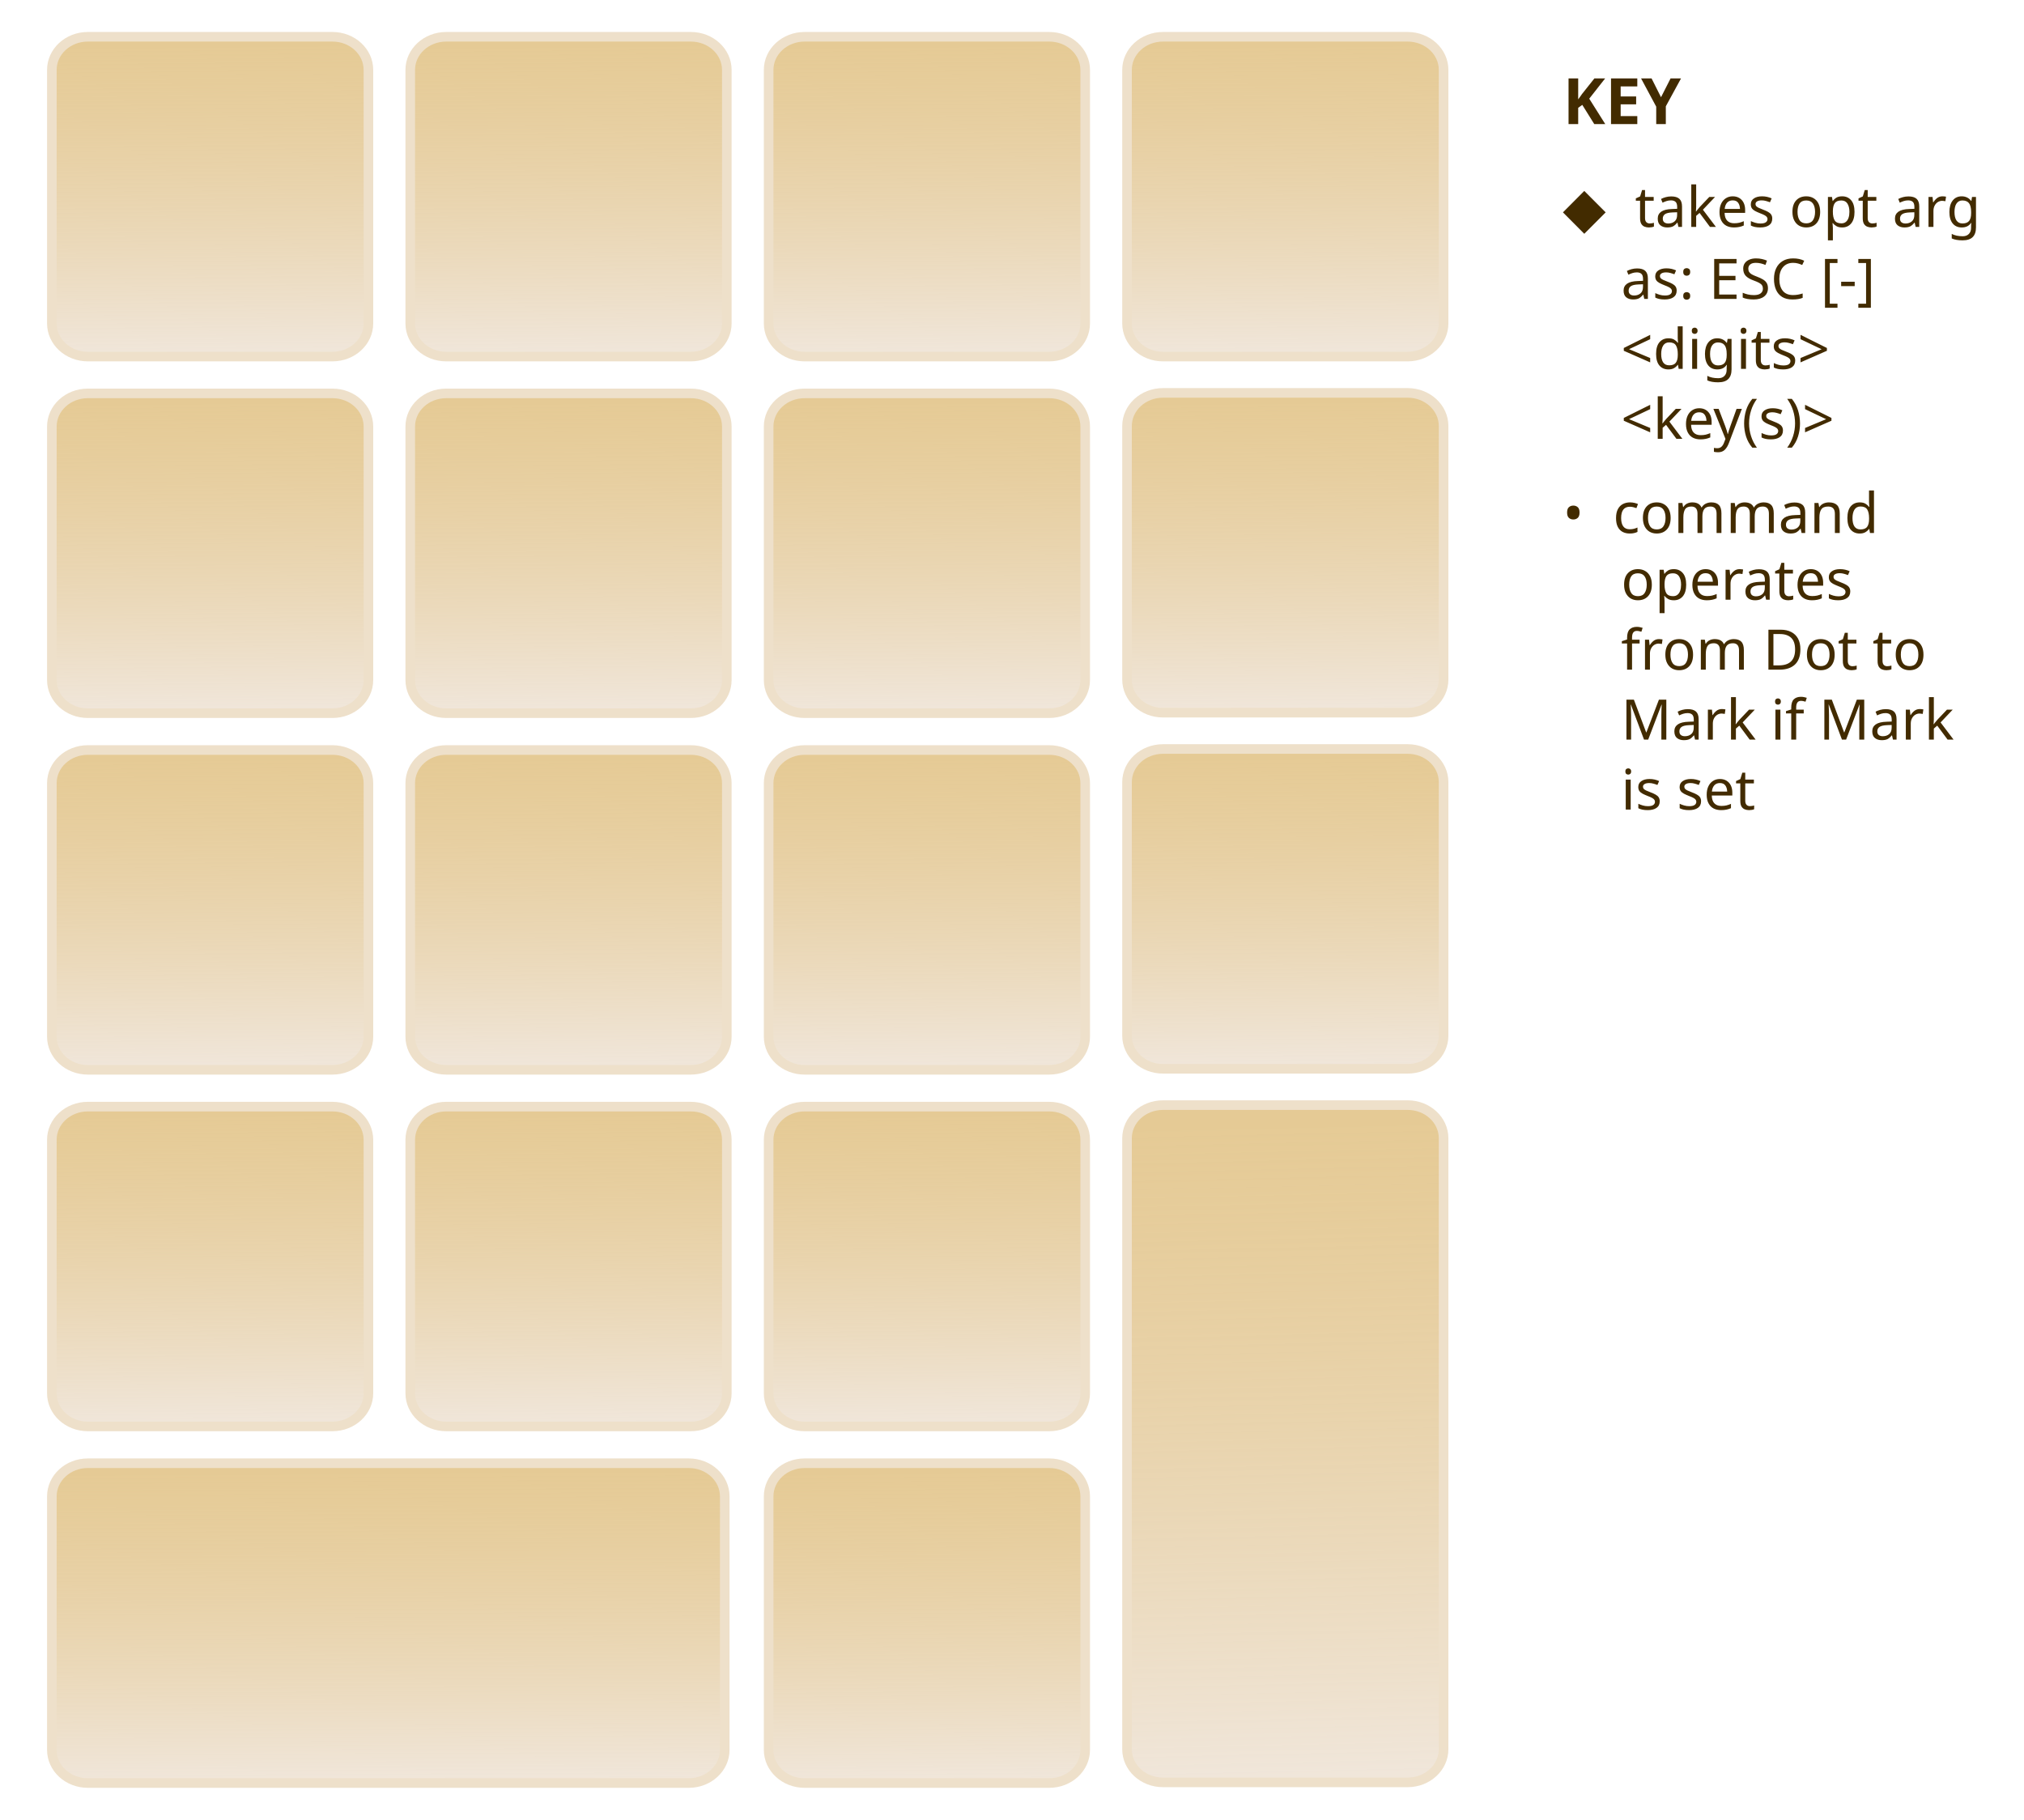
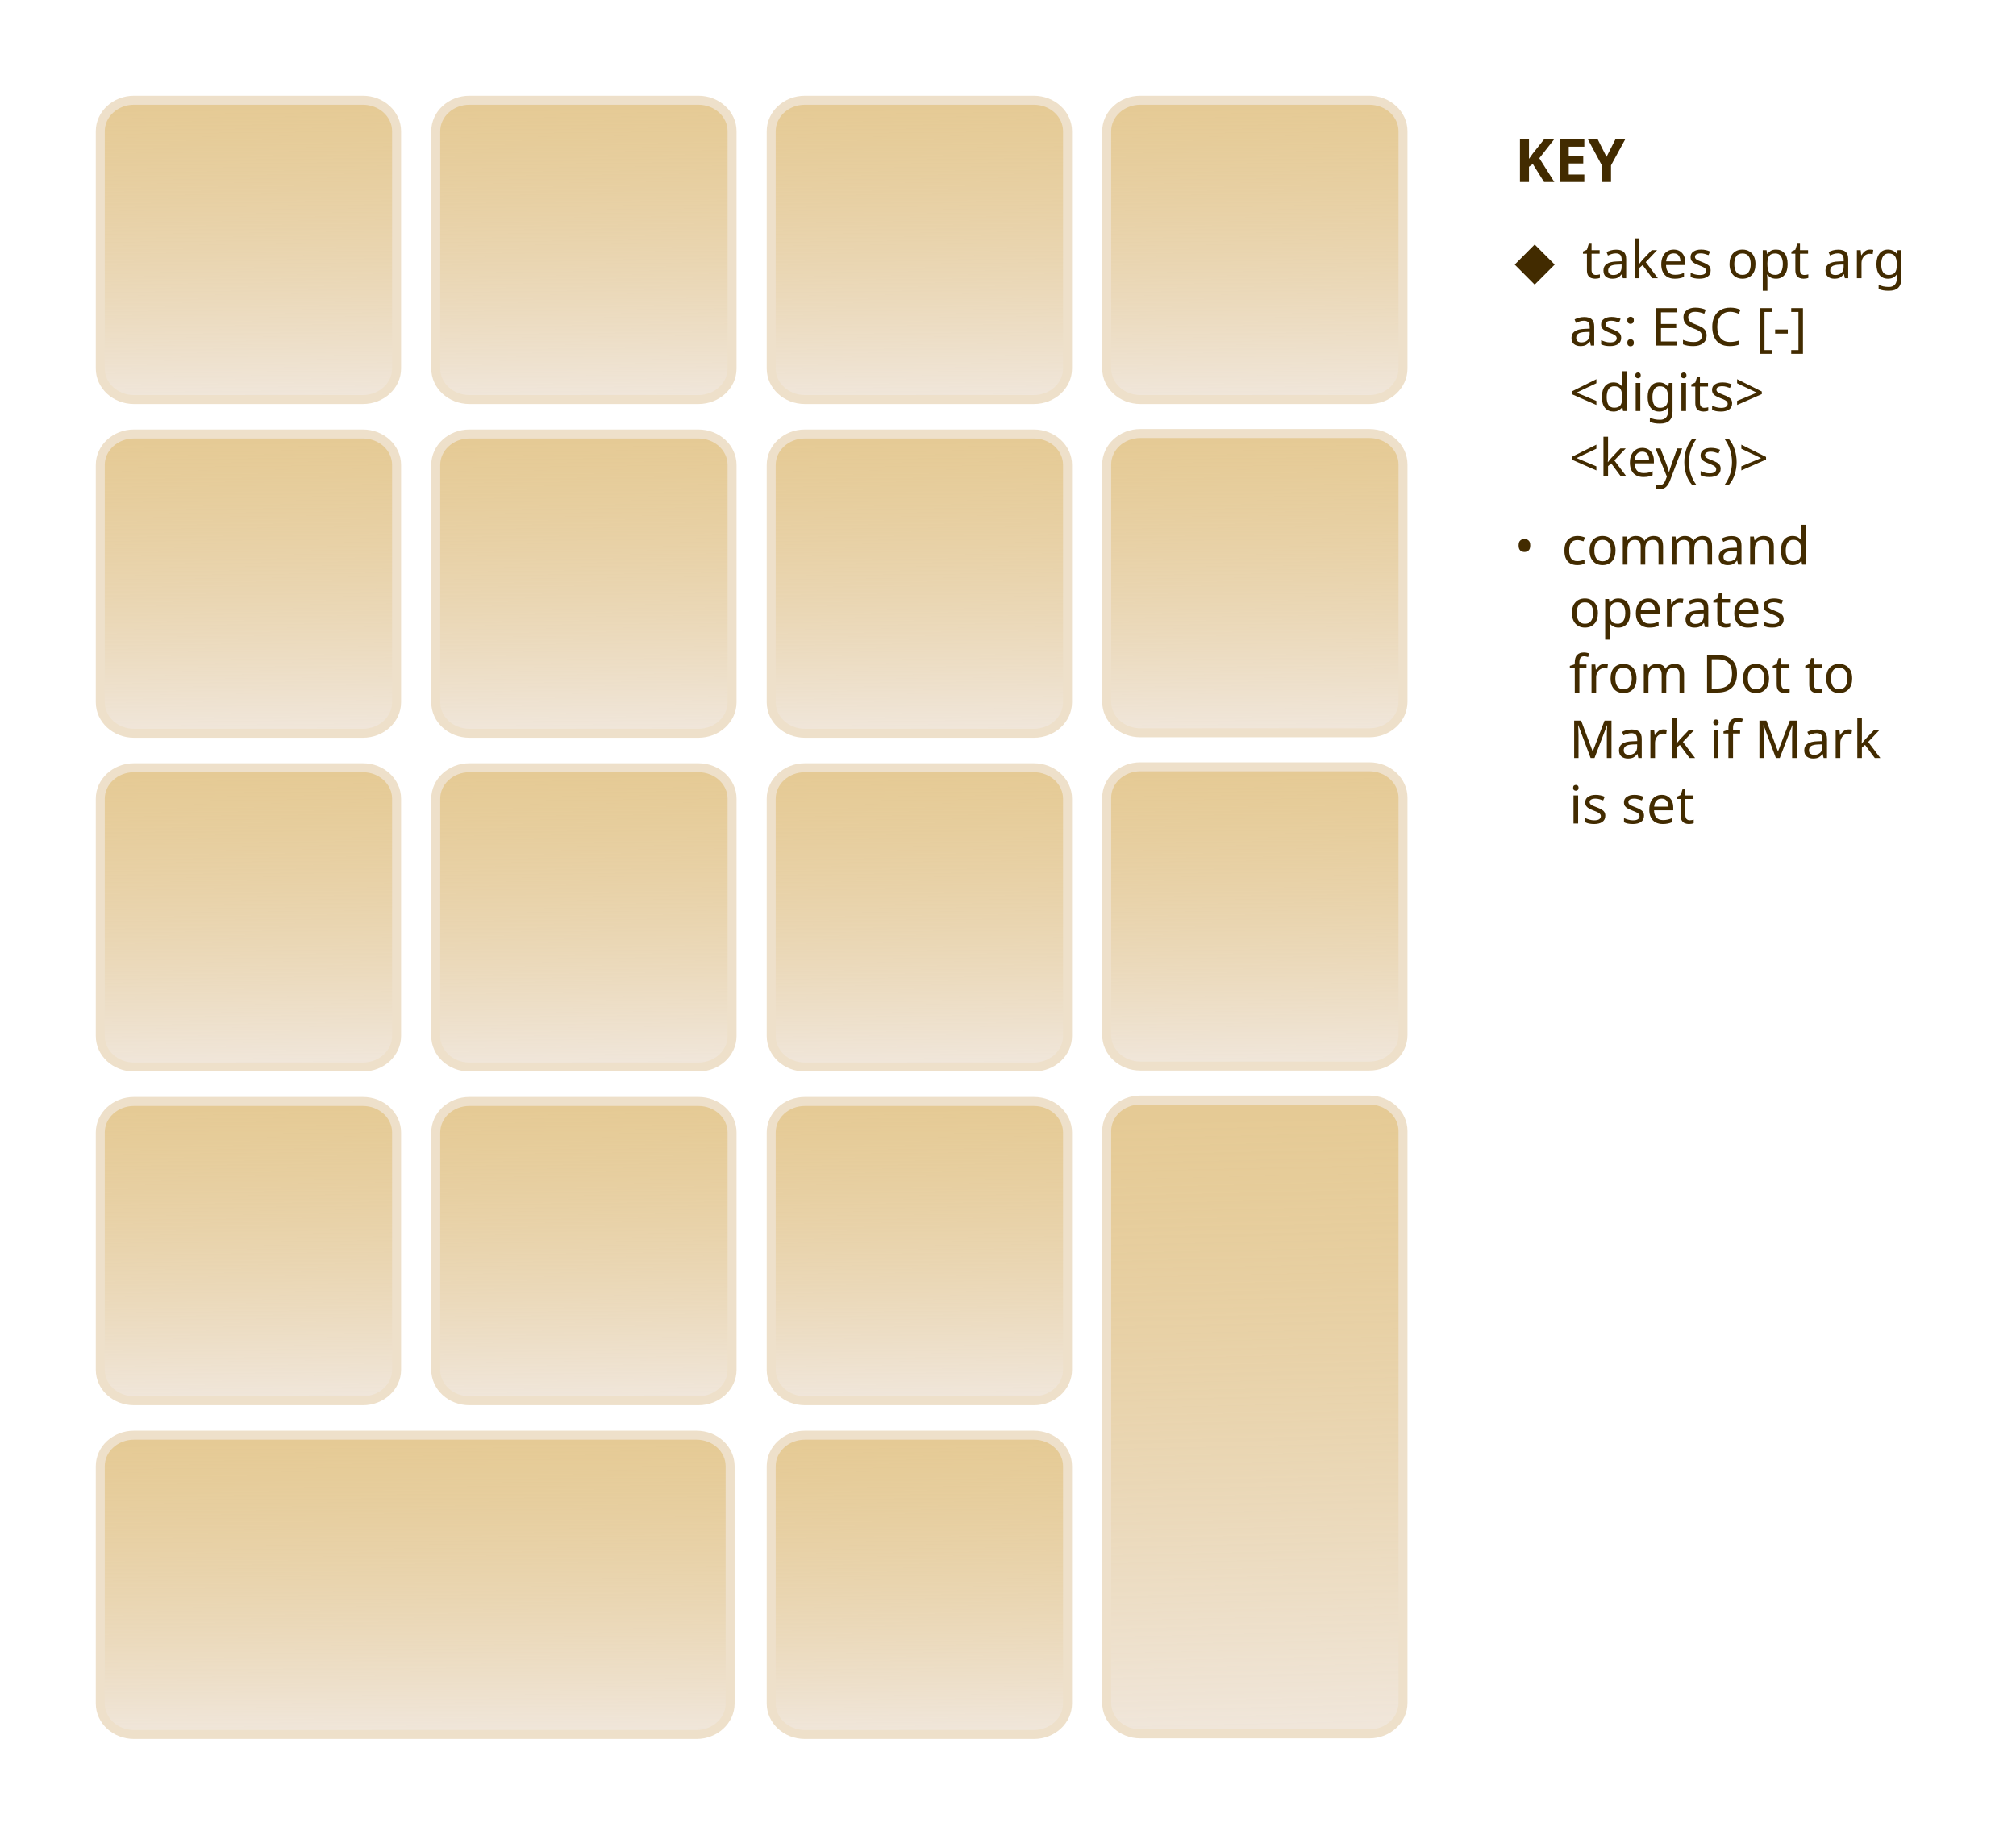
- <svg xmlns="http://www.w3.org/2000/svg" xmlns:xlink="http://www.w3.org/1999/xlink" width="632.941" height="569.081" viewBox="0 0 632.941 569.081" id="svg2" version="1.1">
+ <svg xmlns="http://www.w3.org/2000/svg" xmlns:xlink="http://www.w3.org/1999/xlink" width="673.514" height="613.081" viewBox="0 0 673.514 613.081" id="svg2" version="1.1">
  <defs id="defs4">
    <linearGradient id="linearGradient4138">
      <stop style="stop-color:#dbb56a;stop-opacity:0.708" offset="0" id="stop4140" />
      <stop style="stop-color:#f0e6da;stop-opacity:1" offset="1" id="stop4142" />
    </linearGradient>
    <linearGradient xlink:href="#linearGradient4138" id="linearGradient4144" x1="153.543" y1="135.144" x2="154.553" y2="231.108" gradientUnits="userSpaceOnUse" gradientTransform="translate(-72.93148,8.918583)" />
    <linearGradient xlink:href="#linearGradient4138" id="linearGradient4254" gradientUnits="userSpaceOnUse" gradientTransform="translate(39.14298,8.918583)" x1="153.543" y1="135.144" x2="154.553" y2="231.108" />
    <linearGradient xlink:href="#linearGradient4138" id="linearGradient4272" gradientUnits="userSpaceOnUse" gradientTransform="translate(151.2174,8.918583)" x1="153.543" y1="135.144" x2="154.553" y2="231.108" />
    <linearGradient xlink:href="#linearGradient4138" id="linearGradient4324" gradientUnits="userSpaceOnUse" gradientTransform="translate(-72.93148,120.4374)" x1="153.543" y1="135.144" x2="154.553" y2="231.108" />
    <linearGradient xlink:href="#linearGradient4138" id="linearGradient4326" gradientUnits="userSpaceOnUse" gradientTransform="translate(39.14298,120.4374)" x1="153.543" y1="135.144" x2="154.553" y2="231.108" />
    <linearGradient xlink:href="#linearGradient4138" id="linearGradient4328" gradientUnits="userSpaceOnUse" gradientTransform="translate(151.2174,120.4374)" x1="153.543" y1="135.144" x2="154.553" y2="231.108" />
    <linearGradient xlink:href="#linearGradient4138" id="linearGradient4380" gradientUnits="userSpaceOnUse" gradientTransform="translate(-72.93148,231.9563)" x1="153.543" y1="135.144" x2="154.553" y2="231.108" />
    <linearGradient xlink:href="#linearGradient4138" id="linearGradient4382" gradientUnits="userSpaceOnUse" gradientTransform="translate(39.14298,231.9563)" x1="153.543" y1="135.144" x2="154.553" y2="231.108" />
    <linearGradient xlink:href="#linearGradient4138" id="linearGradient4384" gradientUnits="userSpaceOnUse" gradientTransform="translate(151.2174,231.9563)" x1="153.543" y1="135.144" x2="154.553" y2="231.108" />
    <linearGradient xlink:href="#linearGradient4138" id="linearGradient4434" gradientUnits="userSpaceOnUse" gradientTransform="translate(263.2919,8.761662)" x1="153.543" y1="135.144" x2="154.553" y2="231.108" />
    <linearGradient xlink:href="#linearGradient4138" id="linearGradient4436" gradientUnits="userSpaceOnUse" gradientTransform="translate(263.2919,120.1236)" x1="153.543" y1="135.144" x2="154.553" y2="231.108" />
    <linearGradient xlink:href="#linearGradient4138" id="linearGradient4438" gradientUnits="userSpaceOnUse" gradientTransform="matrix(1,0,0,2.1178,263.2919,83.80932)" x1="153.543" y1="135.144" x2="154.553" y2="231.108" />
    <linearGradient xlink:href="#linearGradient4138" id="linearGradient4504" gradientUnits="userSpaceOnUse" gradientTransform="matrix(2.125599,0,0,1,-190.0452,343.4752)" x1="153.543" y1="135.144" x2="154.553" y2="231.108" />
    <linearGradient xlink:href="#linearGradient4138" id="linearGradient4508" gradientUnits="userSpaceOnUse" gradientTransform="translate(151.2174,343.4752)" x1="153.543" y1="135.144" x2="154.553" y2="231.108" />
    <linearGradient xlink:href="#linearGradient4138" id="linearGradient4611" gradientUnits="userSpaceOnUse" gradientTransform="translate(-72.93148,-102.6003)" x1="153.543" y1="135.144" x2="154.553" y2="231.108" />
    <linearGradient xlink:href="#linearGradient4138" id="linearGradient4613" gradientUnits="userSpaceOnUse" gradientTransform="translate(39.14298,-102.6003)" x1="153.543" y1="135.144" x2="154.553" y2="231.108" />
    <linearGradient xlink:href="#linearGradient4138" id="linearGradient4615" gradientUnits="userSpaceOnUse" gradientTransform="translate(151.2174,-102.6003)" x1="153.543" y1="135.144" x2="154.553" y2="231.108" />
    <linearGradient xlink:href="#linearGradient4138" id="linearGradient4617" gradientUnits="userSpaceOnUse" gradientTransform="translate(263.2919,-102.6003)" x1="153.543" y1="135.144" x2="154.553" y2="231.108" />
  </defs>
-   <g id="layer5" style="display:inline">
+   <g id="layer5" style="display:inline" transform="translate(17.28279,22)">
    <rect transform="translate(-14.89703,-18.01296)" style="opacity:1;fill:url(#linearGradient4144);fill-opacity:1;fill-rule:nonzero;stroke:#eee0ca;stroke-width:3;stroke-linejoin:round;stroke-miterlimit:4;stroke-dasharray:none;stroke-opacity:1" id="rect4136" width="98.995" height="100.005" x="31.114" y="141.032" ry="10.357" rx="11.25" />
    <rect transform="translate(-14.89703,-18.01296)" rx="11.25" ry="10.357" y="141.032" x="143.189" height="100.005" width="98.995" id="rect4240" style="opacity:1;fill:url(#linearGradient4254);fill-opacity:1;fill-rule:nonzero;stroke:#eee0ca;stroke-width:3;stroke-linejoin:round;stroke-miterlimit:4;stroke-dasharray:none;stroke-opacity:1" />
    <rect transform="translate(-14.89703,-18.01296)" style="opacity:1;fill:url(#linearGradient4272);fill-opacity:1;fill-rule:nonzero;stroke:#eee0ca;stroke-width:3;stroke-linejoin:round;stroke-miterlimit:4;stroke-dasharray:none;stroke-opacity:1" id="rect4258" width="98.995" height="100.005" x="255.263" y="141.032" ry="10.357" rx="11.25" />
    <rect transform="translate(-14.89703,-18.01296)" rx="11.25" ry="10.357" y="252.551" x="31.114" height="100.005" width="98.995" id="rect4278" style="opacity:1;fill:url(#linearGradient4324);fill-opacity:1;fill-rule:nonzero;stroke:#eee0ca;stroke-width:3;stroke-linejoin:round;stroke-miterlimit:4;stroke-dasharray:none;stroke-opacity:1" />
    <rect transform="translate(-14.89703,-18.01296)" style="opacity:1;fill:url(#linearGradient4326);fill-opacity:1;fill-rule:nonzero;stroke:#eee0ca;stroke-width:3;stroke-linejoin:round;stroke-miterlimit:4;stroke-dasharray:none;stroke-opacity:1" id="rect4294" width="98.995" height="100.005" x="143.189" y="252.551" ry="10.357" rx="11.25" />
    <rect transform="translate(-14.89703,-18.01296)" rx="11.25" ry="10.357" y="252.551" x="255.263" height="100.005" width="98.995" id="rect4310" style="opacity:1;fill:url(#linearGradient4328);fill-opacity:1;fill-rule:nonzero;stroke:#eee0ca;stroke-width:3;stroke-linejoin:round;stroke-miterlimit:4;stroke-dasharray:none;stroke-opacity:1" />
    <rect transform="translate(-14.89703,-18.01296)" style="opacity:1;fill:url(#linearGradient4380);fill-opacity:1;fill-rule:nonzero;stroke:#eee0ca;stroke-width:3;stroke-linejoin:round;stroke-miterlimit:4;stroke-dasharray:none;stroke-opacity:1" id="rect4334" width="98.995" height="100.005" x="31.114" y="364.07" ry="10.357" rx="11.25" />
    <rect transform="translate(-14.89703,-18.01296)" rx="11.25" ry="10.357" y="364.07" x="143.189" height="100.005" width="98.995" id="rect4350" style="opacity:1;fill:url(#linearGradient4382);fill-opacity:1;fill-rule:nonzero;stroke:#eee0ca;stroke-width:3;stroke-linejoin:round;stroke-miterlimit:4;stroke-dasharray:none;stroke-opacity:1" />
    <rect transform="translate(-14.89703,-18.01296)" style="opacity:1;fill:url(#linearGradient4384);fill-opacity:1;fill-rule:nonzero;stroke:#eee0ca;stroke-width:3;stroke-linejoin:round;stroke-miterlimit:4;stroke-dasharray:none;stroke-opacity:1" id="rect4366" width="98.995" height="100.005" x="255.263" y="364.07" ry="10.357" rx="11.25" />
    <rect transform="translate(-14.89703,-18.01296)" rx="11.25" ry="10.357" y="140.875" x="367.338" height="100.005" width="98.995" id="rect4388" style="opacity:1;fill:url(#linearGradient4434);fill-opacity:1;fill-rule:nonzero;stroke:#eee0ca;stroke-width:3;stroke-linejoin:round;stroke-miterlimit:4;stroke-dasharray:none;stroke-opacity:1" />
    <rect transform="translate(-14.89703,-18.01296)" style="opacity:1;fill:url(#linearGradient4436);fill-opacity:1;fill-rule:nonzero;stroke:#eee0ca;stroke-width:3;stroke-linejoin:round;stroke-miterlimit:4;stroke-dasharray:none;stroke-opacity:1" id="rect4404" width="98.995" height="100.005" x="367.338" y="252.237" ry="10.357" rx="11.25" />
    <rect transform="translate(-14.89703,-18.01296)" rx="11.25" ry="10.357" y="363.599" x="367.338" height="211.791" width="98.995" id="rect4420" style="opacity:1;fill:url(#linearGradient4438);fill-opacity:1;fill-rule:nonzero;stroke:#eee0ca;stroke-width:3;stroke-linejoin:round;stroke-miterlimit:4;stroke-dasharray:none;stroke-opacity:1" />
    <rect transform="translate(-14.89703,-18.01296)" rx="11.25" ry="10.357" y="475.588" x="31.114" height="100.005" width="210.424" id="rect4442" style="opacity:1;fill:url(#linearGradient4504);fill-opacity:1;fill-rule:nonzero;stroke:#eee0ca;stroke-width:3;stroke-linejoin:round;stroke-miterlimit:4;stroke-dasharray:none;stroke-opacity:1" />
    <rect transform="translate(-14.89703,-18.01296)" rx="11.25" ry="10.357" y="475.588" x="255.263" height="100.005" width="98.995" id="rect4474" style="opacity:1;fill:url(#linearGradient4508);fill-opacity:1;fill-rule:nonzero;stroke:#eee0ca;stroke-width:3;stroke-linejoin:round;stroke-miterlimit:4;stroke-dasharray:none;stroke-opacity:1" />
    <rect transform="translate(-14.89703,-18.01296)" rx="11.25" ry="10.357" y="29.513" x="31.114" height="100.005" width="98.995" id="rect4549" style="opacity:1;fill:url(#linearGradient4611);fill-opacity:1;fill-rule:nonzero;stroke:#eee0ca;stroke-width:3;stroke-linejoin:round;stroke-miterlimit:4;stroke-dasharray:none;stroke-opacity:1" />
    <rect transform="translate(-14.89703,-18.01296)" style="opacity:1;fill:url(#linearGradient4613);fill-opacity:1;fill-rule:nonzero;stroke:#eee0ca;stroke-width:3;stroke-linejoin:round;stroke-miterlimit:4;stroke-dasharray:none;stroke-opacity:1" id="rect4565" width="98.995" height="100.005" x="143.189" y="29.513" ry="10.357" rx="11.25" />
    <rect transform="translate(-14.89703,-18.01296)" rx="11.25" ry="10.357" y="29.513" x="255.263" height="100.005" width="98.995" id="rect4581" style="opacity:1;fill:url(#linearGradient4615);fill-opacity:1;fill-rule:nonzero;stroke:#eee0ca;stroke-width:3;stroke-linejoin:round;stroke-miterlimit:4;stroke-dasharray:none;stroke-opacity:1" />
    <rect transform="translate(-14.89703,-18.01296)" style="opacity:1;fill:url(#linearGradient4617);fill-opacity:1;fill-rule:nonzero;stroke:#eee0ca;stroke-width:3;stroke-linejoin:round;stroke-miterlimit:4;stroke-dasharray:none;stroke-opacity:1" id="rect4597" width="98.995" height="100.005" x="367.338" y="29.513" ry="10.357" rx="11.25" />
  </g>
-   <g id="layer6" style="display:inline">
+   <g id="layer6" style="display:inline" transform="translate(17.28279,22)">
    <flowRoot xml:space="preserve" id="flowRoot4217" style="font-style:normal;font-variant:normal;font-weight:normal;font-stretch:normal;font-size:20px;line-height:125%;font-family:Verdana;-inkscape-font-specification:Verdana;letter-spacing:0px;word-spacing:0px;opacity:1;fill:#422b00;fill-opacity:1;stroke:none;stroke-width:1px;stroke-linecap:butt;stroke-linejoin:miter;stroke-opacity:1" transform="translate(-86.06075,-4.043613)">
      <flowRegion id="flowRegion4219">
        <rect id="rect4221" width="86.786" height="87.679" x="110" y="137.719" style="font-style:normal;font-variant:normal;font-weight:normal;font-stretch:normal;font-size:20px;font-family:Verdana;-inkscape-font-specification:Verdana;fill:#422b00;fill-opacity:1" />
      </flowRegion>
      <flowPara id="flowPara4223" style="font-style:normal;font-variant:normal;font-weight:bold;font-stretch:normal;font-size:22.5px;font-family:Verdana;-inkscape-font-specification:Verdana;text-align:center;text-anchor:middle;fill:#422b00;fill-opacity:1">7</flowPara>
      <flowPara style="font-style:normal;font-variant:normal;font-weight:normal;font-stretch:normal;font-size:20px;font-family:Verdana;-inkscape-font-specification:Verdana;text-align:center;text-anchor:middle;fill:#422b00;fill-opacity:1" id="flowPara4227">Open</flowPara>
      <flowPara id="flowPara4623" style="font-style:normal;font-variant:normal;font-weight:normal;font-stretch:normal;font-size:20px;font-family:Verdana;-inkscape-font-specification:Verdana;text-align:center;text-anchor:middle;fill:#422b00;fill-opacity:1">Line◆</flowPara>
    </flowRoot>
    <flowRoot transform="translate(26.01371,-4.043613)" style="font-style:normal;font-variant:normal;font-weight:normal;font-stretch:normal;font-size:20px;line-height:125%;font-family:Verdana;-inkscape-font-specification:Verdana;letter-spacing:0px;word-spacing:0px;opacity:1;fill:#422b00;fill-opacity:1;stroke:none;stroke-width:1px;stroke-linecap:butt;stroke-linejoin:miter;stroke-opacity:1" id="flowRoot4242" xml:space="preserve">
      <flowRegion id="flowRegion4244">
        <rect y="137.719" x="110" height="87.679" width="86.786" id="rect4246" style="font-style:normal;font-variant:normal;font-weight:normal;font-stretch:normal;font-size:20px;font-family:Verdana;-inkscape-font-specification:Verdana;fill:#422b00;fill-opacity:1" />
      </flowRegion>
      <flowPara style="font-style:normal;font-variant:normal;font-weight:bold;font-stretch:normal;font-size:22.5px;font-family:Verdana;-inkscape-font-specification:Verdana;text-align:center;text-anchor:middle;fill:#422b00;fill-opacity:1" id="flowPara4248">8</flowPara>
      <flowPara id="flowPara4252" style="font-style:normal;font-variant:normal;font-weight:normal;font-stretch:normal;font-size:20px;font-family:Verdana;-inkscape-font-specification:Verdana;text-align:center;text-anchor:middle;fill:#422b00;fill-opacity:1">Page◆</flowPara>
    </flowRoot>
    <flowRoot xml:space="preserve" id="flowRoot4260" style="font-style:normal;font-variant:normal;font-weight:normal;font-stretch:normal;font-size:20px;line-height:125%;font-family:Verdana;-inkscape-font-specification:Verdana;letter-spacing:0px;word-spacing:0px;opacity:1;fill:#422b00;fill-opacity:1;stroke:none;stroke-width:1px;stroke-linecap:butt;stroke-linejoin:miter;stroke-opacity:1" transform="translate(138.0882,-4.043613)">
      <flowRegion id="flowRegion4262">
        <rect id="rect4264" width="86.786" height="87.679" x="110" y="137.719" style="font-style:normal;font-variant:normal;font-weight:normal;font-stretch:normal;font-size:20px;font-family:Verdana;-inkscape-font-specification:Verdana;fill:#422b00;fill-opacity:1" />
      </flowRegion>
      <flowPara id="flowPara4266" style="font-style:normal;font-variant:normal;font-weight:bold;font-stretch:normal;font-size:22.5px;font-family:Verdana;-inkscape-font-specification:Verdana;text-align:center;text-anchor:middle;fill:#422b00;fill-opacity:1">9</flowPara>
      <flowPara style="font-style:normal;font-variant:normal;font-weight:normal;font-stretch:normal;font-size:20px;font-family:Verdana;-inkscape-font-specification:Verdana;text-align:center;text-anchor:middle;fill:#422b00;fill-opacity:1" id="flowPara4270">Mark/</flowPara>
      <flowPara id="flowPara4629" style="font-style:normal;font-variant:normal;font-weight:normal;font-stretch:normal;font-size:20px;font-family:Verdana;-inkscape-font-specification:Verdana;text-align:center;text-anchor:middle;fill:#422b00;fill-opacity:1">Quote◆</flowPara>
    </flowRoot>
    <flowRoot transform="translate(-86.06075,107.4753)" style="font-style:normal;font-variant:normal;font-weight:normal;font-stretch:normal;font-size:20px;line-height:125%;font-family:Verdana;-inkscape-font-specification:Verdana;letter-spacing:0px;word-spacing:0px;opacity:1;fill:#422b00;fill-opacity:1;stroke:none;stroke-width:1px;stroke-linecap:butt;stroke-linejoin:miter;stroke-opacity:1" id="flowRoot4280" xml:space="preserve">
      <flowRegion id="flowRegion4282">
        <rect y="137.719" x="110" height="87.679" width="86.786" id="rect4284" style="font-style:normal;font-variant:normal;font-weight:normal;font-stretch:normal;font-size:20px;font-family:Verdana;-inkscape-font-specification:Verdana;fill:#422b00;fill-opacity:1" />
      </flowRegion>
      <flowPara style="font-style:normal;font-variant:normal;font-weight:bold;font-stretch:normal;font-size:22.5px;font-family:Verdana;-inkscape-font-specification:Verdana;text-align:center;text-anchor:middle;fill:#422b00;fill-opacity:1" id="flowPara4286">4</flowPara>
      <flowPara id="flowPara4290" style="font-style:normal;font-variant:normal;font-weight:normal;font-stretch:normal;font-size:20px;font-family:Verdana;-inkscape-font-specification:Verdana;text-align:center;text-anchor:middle;fill:#422b00;fill-opacity:1">Up</flowPara>
      <flowPara id="flowPara4633" style="font-style:normal;font-variant:normal;font-weight:normal;font-stretch:normal;font-size:20px;font-family:Verdana;-inkscape-font-specification:Verdana;text-align:center;text-anchor:middle;fill:#422b00;fill-opacity:1">Line◆</flowPara>
    </flowRoot>
    <flowRoot xml:space="preserve" id="flowRoot4296" style="font-style:normal;font-variant:normal;font-weight:normal;font-stretch:normal;font-size:20px;line-height:125%;font-family:Verdana;-inkscape-font-specification:Verdana;letter-spacing:0px;word-spacing:0px;opacity:1;fill:#422b00;fill-opacity:1;stroke:none;stroke-width:1px;stroke-linecap:butt;stroke-linejoin:miter;stroke-opacity:1" transform="translate(26.01371,107.4753)">
      <flowRegion id="flowRegion4298">
        <rect id="rect4300" width="86.786" height="87.679" x="110" y="137.719" style="font-style:normal;font-variant:normal;font-weight:normal;font-stretch:normal;font-size:20px;font-family:Verdana;-inkscape-font-specification:Verdana;fill:#422b00;fill-opacity:1" />
      </flowRegion>
      <flowPara id="flowPara4302" style="font-style:normal;font-variant:normal;font-weight:bold;font-stretch:normal;font-size:22.5px;font-family:Verdana;-inkscape-font-specification:Verdana;text-align:center;text-anchor:middle;fill:#422b00;fill-opacity:1">5</flowPara>
      <flowPara style="font-style:normal;font-variant:normal;font-weight:normal;font-stretch:normal;font-size:20px;font-family:Verdana;-inkscape-font-specification:Verdana;text-align:center;text-anchor:middle;fill:#422b00;fill-opacity:1" id="flowPara4306">Delete</flowPara>
      <flowPara id="flowPara4637" style="font-style:normal;font-variant:normal;font-weight:normal;font-stretch:normal;font-size:20px;font-family:Verdana;-inkscape-font-specification:Verdana;text-align:center;text-anchor:middle;fill:#422b00;fill-opacity:1">Char◆</flowPara>
    </flowRoot>
    <flowRoot transform="translate(138.0882,107.4753)" style="font-style:normal;font-variant:normal;font-weight:normal;font-stretch:normal;font-size:20px;line-height:125%;font-family:Verdana;-inkscape-font-specification:Verdana;letter-spacing:0px;word-spacing:0px;opacity:1;fill:#422b00;fill-opacity:1;stroke:none;stroke-width:1px;stroke-linecap:butt;stroke-linejoin:miter;stroke-opacity:1" id="flowRoot4312" xml:space="preserve">
      <flowRegion id="flowRegion4314">
        <rect y="137.719" x="110" height="87.679" width="86.786" id="rect4316" style="font-style:normal;font-variant:normal;font-weight:normal;font-stretch:normal;font-size:20px;font-family:Verdana;-inkscape-font-specification:Verdana;fill:#422b00;fill-opacity:1" />
      </flowRegion>
      <flowPara style="font-style:normal;font-variant:normal;font-weight:bold;font-stretch:normal;font-size:22.5px;font-family:Verdana;-inkscape-font-specification:Verdana;text-align:center;text-anchor:middle;fill:#422b00;fill-opacity:1" id="flowPara4318">6</flowPara>
      <flowPara id="flowPara4322" style="font-style:normal;font-variant:normal;font-weight:normal;font-stretch:normal;font-size:20px;font-family:Verdana;-inkscape-font-specification:Verdana;text-align:center;text-anchor:middle;fill:#422b00;fill-opacity:1">Delete/</flowPara>
      <flowPara id="flowPara4641" style="font-style:normal;font-variant:normal;font-weight:normal;font-stretch:normal;font-size:20px;font-family:Verdana;-inkscape-font-specification:Verdana;text-align:center;text-anchor:middle;fill:#422b00;fill-opacity:1">Restore</flowPara>
    </flowRoot>
    <flowRoot xml:space="preserve" id="flowRoot4336" style="font-style:normal;font-variant:normal;font-weight:normal;font-stretch:normal;font-size:20px;line-height:125%;font-family:Verdana;-inkscape-font-specification:Verdana;letter-spacing:0px;word-spacing:0px;opacity:1;fill:#422b00;fill-opacity:1;stroke:none;stroke-width:1px;stroke-linecap:butt;stroke-linejoin:miter;stroke-opacity:1" transform="translate(-86.06075,218.9941)">
      <flowRegion id="flowRegion4338">
        <rect id="rect4340" width="86.786" height="87.679" x="110" y="137.719" style="font-style:normal;font-variant:normal;font-weight:normal;font-stretch:normal;font-size:20px;font-family:Verdana;-inkscape-font-specification:Verdana;fill:#422b00;fill-opacity:1" />
      </flowRegion>
      <flowPara id="flowPara4342" style="font-style:normal;font-variant:normal;font-weight:bold;font-stretch:normal;font-size:22.5px;font-family:Verdana;-inkscape-font-specification:Verdana;text-align:center;text-anchor:middle;fill:#422b00;fill-opacity:1">1</flowPara>
      <flowPara style="font-style:normal;font-variant:normal;font-weight:normal;font-stretch:normal;font-size:20px;font-family:Verdana;-inkscape-font-specification:Verdana;text-align:center;text-anchor:middle;fill:#422b00;fill-opacity:1" id="flowPara4344">Top of</flowPara>
      <flowPara style="font-style:normal;font-variant:normal;font-weight:normal;font-stretch:normal;font-size:20px;font-family:Verdana;-inkscape-font-specification:Verdana;text-align:center;text-anchor:middle;fill:#422b00;fill-opacity:1" id="flowPara4346">Page◆•</flowPara>
    </flowRoot>
    <flowRoot transform="translate(26.01371,218.9941)" style="font-style:normal;font-variant:normal;font-weight:normal;font-stretch:normal;font-size:20px;line-height:125%;font-family:Verdana;-inkscape-font-specification:Verdana;letter-spacing:0px;word-spacing:0px;opacity:1;fill:#422b00;fill-opacity:1;stroke:none;stroke-width:1px;stroke-linecap:butt;stroke-linejoin:miter;stroke-opacity:1" id="flowRoot4352" xml:space="preserve">
      <flowRegion id="flowRegion4354">
        <rect y="137.719" x="110" height="87.679" width="86.786" id="rect4356" style="font-style:normal;font-variant:normal;font-weight:normal;font-stretch:normal;font-size:20px;font-family:Verdana;-inkscape-font-specification:Verdana;fill:#422b00;fill-opacity:1" />
      </flowRegion>
      <flowPara style="font-style:normal;font-variant:normal;font-weight:bold;font-stretch:normal;font-size:22.5px;font-family:Verdana;-inkscape-font-specification:Verdana;text-align:center;text-anchor:middle;fill:#422b00;fill-opacity:1" id="flowPara4358">2</flowPara>
      <flowPara id="flowPara4360" style="font-style:normal;font-variant:normal;font-weight:normal;font-stretch:normal;font-size:20px;font-family:Verdana;-inkscape-font-specification:Verdana;text-align:center;text-anchor:middle;fill:#422b00;fill-opacity:1">Bottom</flowPara>
      <flowPara id="flowPara4362" style="font-style:normal;font-variant:normal;font-weight:normal;font-stretch:normal;font-size:20px;font-family:Verdana;-inkscape-font-specification:Verdana;text-align:center;text-anchor:middle;fill:#422b00;fill-opacity:1">of Page</flowPara>
    </flowRoot>
    <flowRoot xml:space="preserve" id="flowRoot4368" style="font-style:normal;font-variant:normal;font-weight:normal;font-stretch:normal;font-size:20px;line-height:125%;font-family:Verdana;-inkscape-font-specification:Verdana;letter-spacing:0px;word-spacing:0px;opacity:1;fill:#422b00;fill-opacity:1;stroke:none;stroke-width:1px;stroke-linecap:butt;stroke-linejoin:miter;stroke-opacity:1" transform="translate(138.0882,218.9941)">
      <flowRegion id="flowRegion4370">
        <rect id="rect4372" width="86.786" height="87.679" x="110" y="137.719" style="font-style:normal;font-variant:normal;font-weight:normal;font-stretch:normal;font-size:20px;font-family:Verdana;-inkscape-font-specification:Verdana;fill:#422b00;fill-opacity:1" />
      </flowRegion>
      <flowPara id="flowPara4374" style="font-style:normal;font-variant:normal;font-weight:bold;font-stretch:normal;font-size:20px;font-family:Verdana;-inkscape-font-specification:Verdana;text-align:center;text-anchor:middle;fill:#422b00;fill-opacity:1">3</flowPara>
      <flowPara style="font-style:normal;font-variant:normal;font-weight:normal;font-stretch:normal;font-size:20px;font-family:Verdana;-inkscape-font-specification:Verdana;text-align:center;text-anchor:middle;fill:#422b00;fill-opacity:1" id="flowPara4376">Start</flowPara>
      <flowPara style="font-style:normal;font-variant:normal;font-weight:normal;font-stretch:normal;font-size:20px;font-family:Verdana;-inkscape-font-specification:Verdana;text-align:center;text-anchor:middle;fill:#422b00;fill-opacity:1" id="flowPara4378">of Line</flowPara>
    </flowRoot>
    <flowRoot transform="translate(250.1626,-4.200534)" style="font-style:normal;font-variant:normal;font-weight:normal;font-stretch:normal;font-size:20px;line-height:125%;font-family:Verdana;-inkscape-font-specification:Verdana;letter-spacing:0px;word-spacing:0px;opacity:1;fill:#422b00;fill-opacity:1;stroke:none;stroke-width:1px;stroke-linecap:butt;stroke-linejoin:miter;stroke-opacity:1" id="flowRoot4390" xml:space="preserve">
      <flowRegion id="flowRegion4392">
        <rect y="137.719" x="110" height="87.679" width="86.786" id="rect4394" style="font-style:normal;font-variant:normal;font-weight:normal;font-stretch:normal;font-size:20px;font-family:Verdana;-inkscape-font-specification:Verdana;fill:#422b00;fill-opacity:1" />
      </flowRegion>
      <flowPara style="font-style:normal;font-variant:normal;font-weight:bold;font-stretch:normal;font-size:22.5px;font-family:Verdana;-inkscape-font-specification:Verdana;text-align:center;text-anchor:middle;fill:#422b00;fill-opacity:1" id="flowPara4396">-</flowPara>
      <flowPara id="flowPara4398" style="font-style:normal;font-variant:normal;font-weight:normal;font-stretch:normal;font-size:20px;font-family:Verdana;-inkscape-font-specification:Verdana;text-align:center;text-anchor:middle;fill:#422b00;fill-opacity:1">Search</flowPara>
      <flowPara id="flowPara4400" style="font-style:normal;font-variant:normal;font-weight:normal;font-stretch:normal;font-size:20px;font-family:Verdana;-inkscape-font-specification:Verdana;text-align:center;text-anchor:middle;fill:#422b00;fill-opacity:1">Arg◆</flowPara>
    </flowRoot>
    <flowRoot xml:space="preserve" id="flowRoot4406" style="font-style:normal;font-variant:normal;font-weight:normal;font-stretch:normal;font-size:20px;line-height:125%;font-family:Verdana;-inkscape-font-specification:Verdana;letter-spacing:0px;word-spacing:0px;opacity:1;fill:#422b00;fill-opacity:1;stroke:none;stroke-width:1px;stroke-linecap:butt;stroke-linejoin:miter;stroke-opacity:1" transform="translate(250.1626,107.1614)">
      <flowRegion id="flowRegion4408">
        <rect id="rect4410" width="86.786" height="87.679" x="110" y="137.719" style="font-style:normal;font-variant:normal;font-weight:normal;font-stretch:normal;font-size:20px;font-family:Verdana;-inkscape-font-specification:Verdana;fill:#422b00;fill-opacity:1" />
      </flowRegion>
      <flowPara id="flowPara4412" style="font-style:normal;font-variant:normal;font-weight:bold;font-stretch:normal;font-size:22.5px;font-family:Verdana;-inkscape-font-specification:Verdana;text-align:center;text-anchor:middle;fill:#422b00;fill-opacity:1">,</flowPara>
      <flowPara style="font-style:normal;font-variant:normal;font-weight:normal;font-stretch:normal;font-size:20px;font-family:Verdana;-inkscape-font-specification:Verdana;text-align:center;text-anchor:middle;fill:#422b00;fill-opacity:1" id="flowPara4414">End of</flowPara>
      <flowPara style="font-style:normal;font-variant:normal;font-weight:normal;font-stretch:normal;font-size:20px;font-family:Verdana;-inkscape-font-specification:Verdana;text-align:center;text-anchor:middle;fill:#422b00;fill-opacity:1" id="flowPara4416">Line</flowPara>
    </flowRoot>
    <flowRoot transform="translate(250.1626,276.7376)" style="font-style:normal;font-variant:normal;font-weight:normal;font-stretch:normal;font-size:20px;line-height:125%;font-family:Verdana;-inkscape-font-specification:Verdana;letter-spacing:0px;word-spacing:0px;opacity:1;fill:#422b00;fill-opacity:1;stroke:none;stroke-width:1px;stroke-linecap:butt;stroke-linejoin:miter;stroke-opacity:1" id="flowRoot4422" xml:space="preserve">
      <flowRegion id="flowRegion4424">
        <rect y="137.719" x="110" height="87.679" width="86.786" id="rect4426" style="font-style:normal;font-variant:normal;font-weight:normal;font-stretch:normal;font-size:20px;font-family:Verdana;-inkscape-font-specification:Verdana;fill:#422b00;fill-opacity:1" />
      </flowRegion>
      <flowPara style="font-style:normal;font-variant:normal;font-weight:bold;font-stretch:normal;font-size:20px;font-family:Verdana;-inkscape-font-specification:Verdana;text-align:center;text-anchor:middle;fill:#422b00;fill-opacity:1" id="flowPara4428">Enter</flowPara>
      <flowPara id="flowPara4430" style="font-style:normal;font-variant:normal;font-weight:normal;font-stretch:normal;font-size:20px;font-family:Verdana;-inkscape-font-specification:Verdana;text-align:center;text-anchor:middle;fill:#422b00;fill-opacity:1">Search</flowPara>
      <flowPara id="flowPara4432" style="font-style:normal;font-variant:normal;font-weight:normal;font-stretch:normal;font-size:20px;font-family:Verdana;-inkscape-font-specification:Verdana;text-align:center;text-anchor:middle;fill:#422b00;fill-opacity:1">Arg◆</flowPara>
    </flowRoot>
    <flowRoot transform="translate(-33.20361,330.513)" style="font-style:normal;font-variant:normal;font-weight:normal;font-stretch:normal;font-size:20px;line-height:125%;font-family:Verdana;-inkscape-font-specification:Verdana;letter-spacing:0px;word-spacing:0px;opacity:1;fill:#422b00;fill-opacity:1;stroke:none;stroke-width:1px;stroke-linecap:butt;stroke-linejoin:miter;stroke-opacity:1" id="flowRoot4444" xml:space="preserve">
      <flowRegion id="flowRegion4446">
        <rect y="137.719" x="110" height="87.679" width="86.786" id="rect4448" style="font-style:normal;font-variant:normal;font-weight:normal;font-stretch:normal;font-size:20px;font-family:Verdana;-inkscape-font-specification:Verdana;fill:#422b00;fill-opacity:1" />
      </flowRegion>
      <flowPara style="font-style:normal;font-variant:normal;font-weight:bold;font-stretch:normal;font-size:20px;font-family:Verdana;-inkscape-font-specification:Verdana;text-align:center;text-anchor:middle;fill:#422b00;fill-opacity:1" id="flowPara4450">0</flowPara>
      <flowPara id="flowPara4454" style="font-style:normal;font-variant:normal;font-weight:normal;font-stretch:normal;font-size:20px;font-family:Verdana;-inkscape-font-specification:Verdana;text-align:center;text-anchor:middle;fill:#422b00;fill-opacity:1">Down</flowPara>
      <flowPara style="font-style:normal;font-variant:normal;font-weight:normal;font-stretch:normal;font-size:20px;font-family:Verdana;-inkscape-font-specification:Verdana;text-align:center;text-anchor:middle;fill:#422b00;fill-opacity:1" id="flowPara4523">Line◆</flowPara>
    </flowRoot>
    <flowRoot transform="translate(138.0882,330.513)" style="font-style:normal;font-variant:normal;font-weight:normal;font-stretch:normal;font-size:20px;line-height:125%;font-family:Verdana;-inkscape-font-specification:Verdana;letter-spacing:0px;word-spacing:0px;opacity:1;fill:#422b00;fill-opacity:1;stroke:none;stroke-width:1px;stroke-linecap:butt;stroke-linejoin:miter;stroke-opacity:1" id="flowRoot4476" xml:space="preserve">
      <flowRegion id="flowRegion4478">
        <rect y="137.719" x="110" height="87.679" width="86.786" id="rect4480" style="font-style:normal;font-variant:normal;font-weight:normal;font-stretch:normal;font-size:20px;font-family:Verdana;-inkscape-font-specification:Verdana;fill:#422b00;fill-opacity:1" />
      </flowRegion>
      <flowPara style="font-style:normal;font-variant:normal;font-weight:bold;font-stretch:normal;font-size:20px;font-family:Verdana;-inkscape-font-specification:Verdana;text-align:center;text-anchor:middle;fill:#422b00;fill-opacity:1" id="flowPara4482">.</flowPara>
      <flowPara id="flowPara4484" style="font-style:normal;font-variant:normal;font-weight:normal;font-stretch:normal;font-size:20px;font-family:Verdana;-inkscape-font-specification:Verdana;text-align:center;text-anchor:middle;fill:#422b00;fill-opacity:1">Search</flowPara>
      <flowPara id="flowPara4486" style="font-style:normal;font-variant:normal;font-weight:normal;font-stretch:normal;font-size:20px;font-family:Verdana;-inkscape-font-specification:Verdana;text-align:center;text-anchor:middle;fill:#422b00;fill-opacity:1">Again◆</flowPara>
    </flowRoot>
    <flowRoot transform="translate(-86.06075,-115.5625)" style="font-style:normal;font-variant:normal;font-weight:normal;font-stretch:normal;font-size:20px;line-height:125%;font-family:Verdana;-inkscape-font-specification:Verdana;letter-spacing:0px;word-spacing:0px;opacity:1;fill:#422b00;fill-opacity:1;stroke:none;stroke-width:1px;stroke-linecap:butt;stroke-linejoin:miter;stroke-opacity:1" id="flowRoot4551" xml:space="preserve">
      <flowRegion id="flowRegion4553">
        <rect y="137.719" x="110" height="87.679" width="86.786" id="rect4555" style="font-style:normal;font-variant:normal;font-weight:normal;font-stretch:normal;font-size:20px;font-family:Verdana;-inkscape-font-specification:Verdana;fill:#422b00;fill-opacity:1" />
      </flowRegion>
      <flowPara style="font-style:normal;font-variant:normal;font-weight:bold;font-stretch:normal;font-size:22.5px;font-family:Verdana;-inkscape-font-specification:Verdana;text-align:center;text-anchor:middle;fill:#422b00;fill-opacity:1" id="flowPara4557">PF1</flowPara>
      <flowPara id="flowPara4559" style="font-style:normal;font-variant:normal;font-weight:normal;font-stretch:normal;font-size:20px;font-family:Verdana;-inkscape-font-specification:Verdana;text-align:center;text-anchor:middle;fill:#422b00;fill-opacity:1">Save</flowPara>
      <flowPara id="flowPara4561" style="font-style:normal;font-variant:normal;font-weight:normal;font-stretch:normal;font-size:20px;font-family:Verdana;-inkscape-font-specification:Verdana;text-align:center;text-anchor:middle;fill:#422b00;fill-opacity:1">Text◆•</flowPara>
    </flowRoot>
    <flowRoot xml:space="preserve" id="flowRoot4567" style="font-style:normal;font-variant:normal;font-weight:normal;font-stretch:normal;font-size:20px;line-height:125%;font-family:Verdana;-inkscape-font-specification:Verdana;letter-spacing:0px;word-spacing:0px;opacity:1;fill:#422b00;fill-opacity:1;stroke:none;stroke-width:1px;stroke-linecap:butt;stroke-linejoin:miter;stroke-opacity:1" transform="translate(26.01371,-115.5625)">
      <flowRegion id="flowRegion4569">
        <rect id="rect4571" width="86.786" height="87.679" x="110" y="137.719" style="font-style:normal;font-variant:normal;font-weight:normal;font-stretch:normal;font-size:20px;font-family:Verdana;-inkscape-font-specification:Verdana;fill:#422b00;fill-opacity:1" />
      </flowRegion>
      <flowPara id="flowPara4573" style="font-style:normal;font-variant:normal;font-weight:bold;font-stretch:normal;font-size:22.5px;font-family:Verdana;-inkscape-font-specification:Verdana;text-align:center;text-anchor:middle;fill:#422b00;fill-opacity:1">PF2</flowPara>
      <flowPara style="font-style:normal;font-variant:normal;font-weight:normal;font-stretch:normal;font-size:20px;font-family:Verdana;-inkscape-font-specification:Verdana;text-align:center;text-anchor:middle;fill:#422b00;fill-opacity:1" id="flowPara4575">TECO</flowPara>
      <flowPara style="font-style:normal;font-variant:normal;font-weight:normal;font-stretch:normal;font-size:20px;font-family:Verdana;-inkscape-font-specification:Verdana;text-align:center;text-anchor:middle;fill:#422b00;fill-opacity:1" id="flowPara4577">Cmd◆</flowPara>
    </flowRoot>
    <flowRoot transform="translate(138.0882,-115.5625)" style="font-style:normal;font-variant:normal;font-weight:normal;font-stretch:normal;font-size:20px;line-height:125%;font-family:Verdana;-inkscape-font-specification:Verdana;letter-spacing:0px;word-spacing:0px;opacity:1;fill:#422b00;fill-opacity:1;stroke:none;stroke-width:1px;stroke-linecap:butt;stroke-linejoin:miter;stroke-opacity:1" id="flowRoot4583" xml:space="preserve">
      <flowRegion id="flowRegion4585">
        <rect y="137.719" x="110" height="87.679" width="86.786" id="rect4587" style="font-style:normal;font-variant:normal;font-weight:normal;font-stretch:normal;font-size:20px;font-family:Verdana;-inkscape-font-specification:Verdana;fill:#422b00;fill-opacity:1" />
      </flowRegion>
      <flowPara style="font-style:normal;font-variant:normal;font-weight:bold;font-stretch:normal;font-size:22.5px;font-family:Verdana;-inkscape-font-specification:Verdana;text-align:center;text-anchor:middle;fill:#422b00;fill-opacity:1" id="flowPara4589">PF3</flowPara>
      <flowPara id="flowPara4591" style="font-style:normal;font-variant:normal;font-weight:normal;font-stretch:normal;font-size:20px;font-family:Verdana;-inkscape-font-specification:Verdana;text-align:center;text-anchor:middle;fill:#422b00;fill-opacity:1">Paste</flowPara>
      <flowPara id="flowPara4593" style="font-style:normal;font-variant:normal;font-weight:normal;font-stretch:normal;font-size:20px;font-family:Verdana;-inkscape-font-specification:Verdana;text-align:center;text-anchor:middle;fill:#422b00;fill-opacity:1">Text</flowPara>
    </flowRoot>
    <flowRoot xml:space="preserve" id="flowRoot4599" style="font-style:normal;font-variant:normal;font-weight:normal;font-stretch:normal;font-size:20px;line-height:125%;font-family:Verdana;-inkscape-font-specification:Verdana;letter-spacing:0px;word-spacing:0px;opacity:1;fill:#422b00;fill-opacity:1;stroke:none;stroke-width:1px;stroke-linecap:butt;stroke-linejoin:miter;stroke-opacity:1" transform="translate(250.1626,-115.5625)">
      <flowRegion id="flowRegion4601">
        <rect id="rect4603" width="86.786" height="87.679" x="110" y="137.719" style="font-style:normal;font-variant:normal;font-weight:normal;font-stretch:normal;font-size:20px;font-family:Verdana;-inkscape-font-specification:Verdana;fill:#422b00;fill-opacity:1" />
      </flowRegion>
      <flowPara style="font-style:normal;font-variant:normal;font-weight:bold;font-stretch:normal;font-size:22.5px;font-family:Verdana;-inkscape-font-specification:Verdana;text-align:center;text-anchor:middle;fill:#422b00;fill-opacity:1" id="flowPara4609">PF4</flowPara>
    </flowRoot>
  </g>
-   <g id="layer1" transform="translate(-14.89703,-18.01296)" style="display:inline">
+   <g id="layer1" transform="translate(2.385757,3.987042)" style="display:inline">
    <text xml:space="preserve" style="font-style:normal;font-weight:normal;font-size:40px;line-height:125%;font-family:Sans;letter-spacing:0px;word-spacing:0px;fill:#000000;fill-opacity:1;stroke:none;stroke-width:1px;stroke-linecap:butt;stroke-linejoin:miter;stroke-opacity:1" x="153.571" y="180.934" id="text4213">
      <tspan id="tspan4215" x="153.571" y="180.934" />
    </text>
    <text xml:space="preserve" style="font-style:normal;font-variant:normal;font-weight:normal;font-stretch:normal;font-size:20px;line-height:125%;font-family:Verdana;-inkscape-font-specification:Verdana;letter-spacing:0px;word-spacing:0px;opacity:1;fill:#422b00;fill-opacity:1;stroke:none;stroke-width:1px;stroke-linecap:butt;stroke-linejoin:miter;stroke-opacity:1" x="503.614" y="56.824" id="text4643">
      <tspan x="503.614" y="56.824" style="font-style:normal;font-variant:normal;font-weight:bold;font-stretch:normal;font-size:20px;font-family:Verdana;-inkscape-font-specification:Verdana;fill:#422b00;fill-opacity:1" id="tspan4701">KEY</tspan>
    </text>
    <text id="text5371" y="183.681" x="503.614" style="font-style:normal;font-variant:normal;font-weight:normal;font-stretch:normal;font-size:20px;line-height:125%;font-family:Verdana;-inkscape-font-specification:Verdana;letter-spacing:0px;word-spacing:0px;opacity:1;fill:#422b00;fill-opacity:1;stroke:none;stroke-width:1px;stroke-linecap:butt;stroke-linejoin:miter;stroke-opacity:1" xml:space="preserve">
      <tspan id="tspan5385" dy="1" style="font-style:normal;font-variant:normal;font-weight:normal;font-stretch:normal;font-size:17.5px;font-family:Verdana;-inkscape-font-specification:Verdana;fill:#422b00;fill-opacity:1" y="183.681" x="503.614">•  command</tspan>
      <tspan id="tspan5387" style="font-style:normal;font-variant:normal;font-weight:normal;font-stretch:normal;font-size:17.5px;font-family:Verdana;-inkscape-font-specification:Verdana;fill:#422b00;fill-opacity:1" y="205.556" x="503.614">    operates</tspan>
      <tspan id="tspan5389" style="font-style:normal;font-variant:normal;font-weight:normal;font-stretch:normal;font-size:17.5px;font-family:Verdana;-inkscape-font-specification:Verdana;fill:#422b00;fill-opacity:1" y="227.431" x="503.614">    from Dot to</tspan>
      <tspan id="tspan5391" style="font-style:normal;font-variant:normal;font-weight:normal;font-stretch:normal;font-size:17.5px;font-family:Verdana;-inkscape-font-specification:Verdana;fill:#422b00;fill-opacity:1" y="249.306" x="503.614">    Mark if Mark</tspan>
      <tspan id="tspan5393" style="font-style:normal;font-variant:normal;font-weight:normal;font-stretch:normal;font-size:17.5px;font-family:Verdana;-inkscape-font-specification:Verdana;fill:#422b00;fill-opacity:1" y="271.181" x="503.614">    is set</tspan>
    </text>
    <text xml:space="preserve" style="font-style:normal;font-variant:normal;font-weight:normal;font-stretch:normal;font-size:20px;line-height:125%;font-family:Verdana;-inkscape-font-specification:Verdana;letter-spacing:0px;word-spacing:0px;opacity:1;fill:#422b00;fill-opacity:1;stroke:none;stroke-width:1px;stroke-linecap:butt;stroke-linejoin:miter;stroke-opacity:1" x="503.614" y="88.967" id="text5395">
      <tspan x="503.614" y="88.967" style="font-style:normal;font-variant:normal;font-weight:normal;font-stretch:normal;font-size:17.5px;font-family:Verdana;-inkscape-font-specification:Verdana;fill:#422b00;fill-opacity:1" id="tspan5399">◆  takes opt arg</tspan>
      <tspan x="503.614" y="111.487" style="font-style:normal;font-variant:normal;font-weight:normal;font-stretch:normal;font-size:17.5px;font-family:Verdana;-inkscape-font-specification:Verdana;fill:#422b00;fill-opacity:1" id="tspan5401">    as: ESC [-]</tspan>
      <tspan x="503.614" y="133.362" style="font-style:normal;font-variant:normal;font-weight:normal;font-stretch:normal;font-size:17.5px;font-family:Verdana;-inkscape-font-specification:Verdana;fill:#422b00;fill-opacity:1" id="tspan5403">    &lt;digits&gt;</tspan>
      <tspan x="503.614" y="155.237" style="font-style:normal;font-variant:normal;font-weight:normal;font-stretch:normal;font-size:17.5px;font-family:Verdana;-inkscape-font-specification:Verdana;fill:#422b00;fill-opacity:1" id="tspan5405">    &lt;key(s)&gt;</tspan>
      <tspan x="503.614" y="177.112" style="font-style:normal;font-variant:normal;font-weight:normal;font-stretch:normal;font-size:17.5px;font-family:Verdana;-inkscape-font-specification:Verdana;fill:#422b00;fill-opacity:1" id="tspan5417" />
    </text>
  </g>
</svg>
